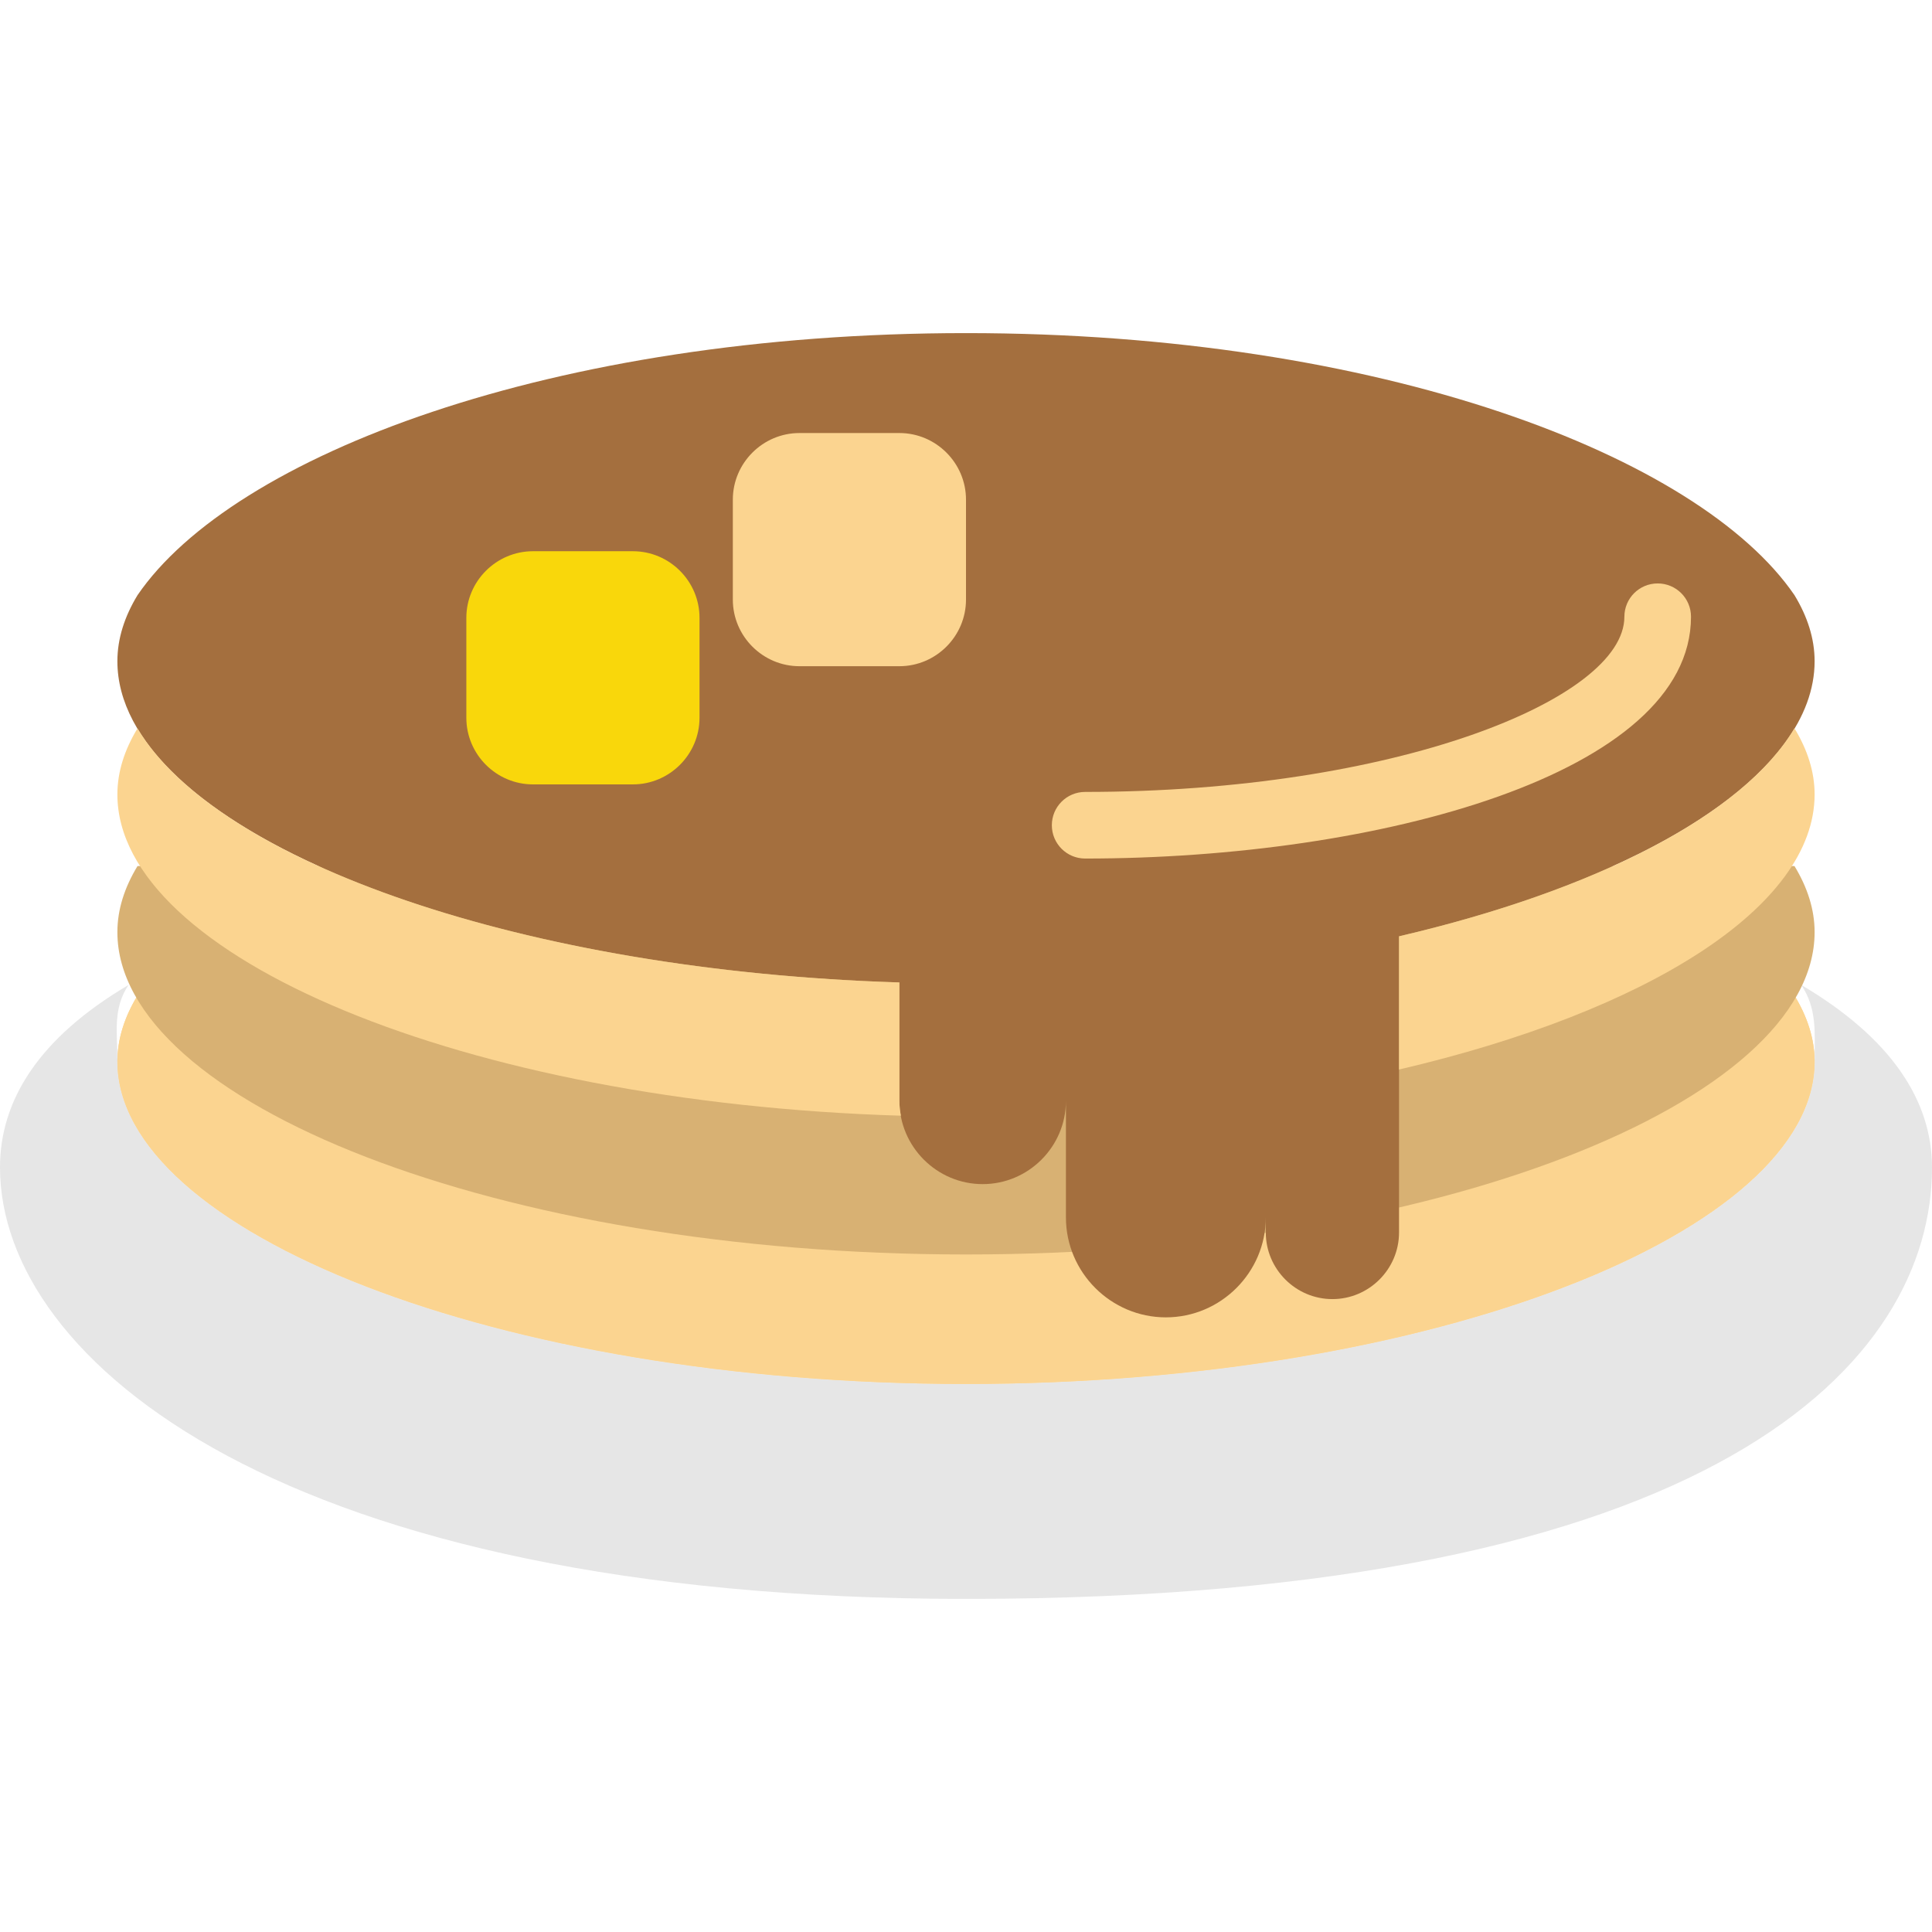
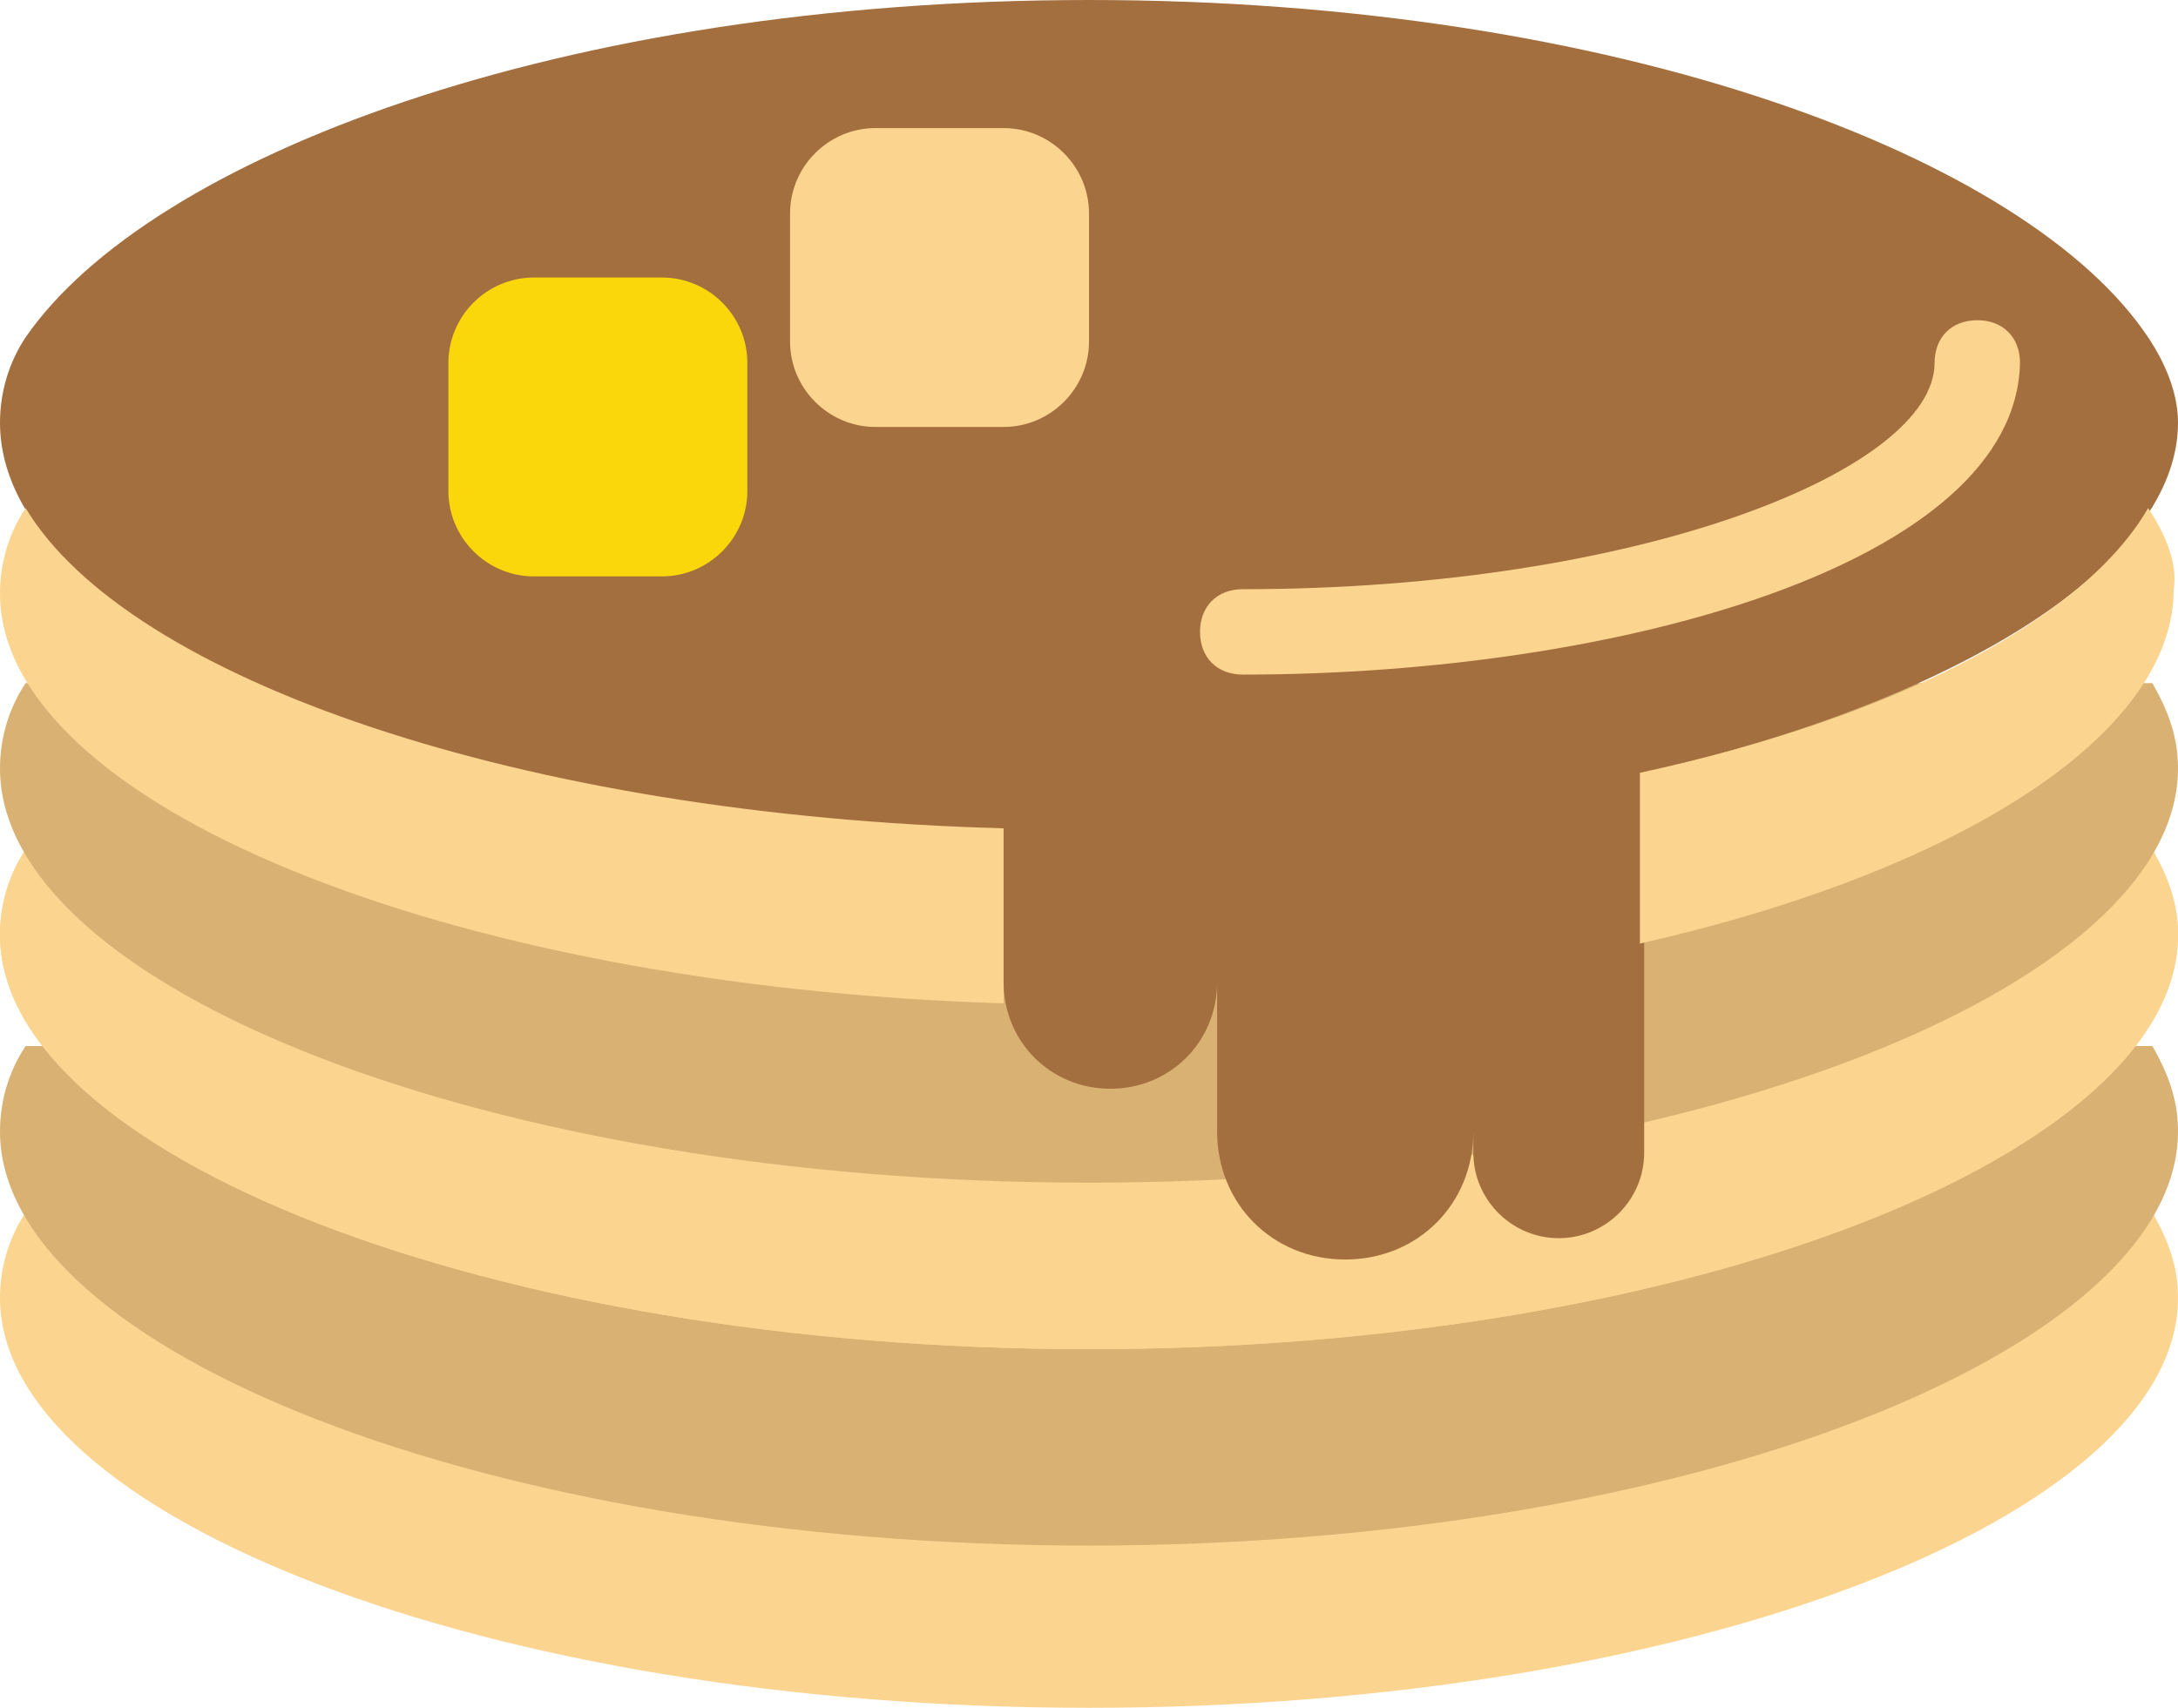
- <svg xmlns="http://www.w3.org/2000/svg" version="1.1" id="Capa_1" x="0px" y="0px" viewBox="0 0 58 58" style="enable-background:new 0 0 58 58;" xml:space="preserve">
+ <svg xmlns="http://www.w3.org/2000/svg" version="1.1" id="Capa_1" x="0px" y="0px" viewBox="0 0 51 40" style="enable-background:new 0 0 51 40;" xml:space="preserve">
+   <style type="text/css">
+ 	.st0{fill:#FBD490;}
+ 	.st1{fill:#D8B173;}
+ 	.st2{fill:#231F20;}
+ 	.st3{fill:#A46F3E;}
+ 	.st4{fill:#F9D70B;}
+ </style>
+   <path class="st0" d="M0.6,28.4C0.2,29,0,29.7,0,30.4C0,35.5,11.4,40,25.5,40S51,35.5,51,30.4c0-0.7-0.2-1.3-0.6-2H0.6z" />
+   <path class="st1" d="M0.6,24.5c-0.4,0.6-0.6,1.3-0.6,2c0,5.1,11.4,9.7,25.5,9.7S51,31.6,51,26.5c0-0.7-0.2-1.3-0.6-2H0.6z" />
+   <path class="st2" d="M31.5,30.5c-2.2,0-4-1.8-4-4c0-0.6,0.4-1,1-1c0.6,0,1,0.4,1,1c0,1.1,0.9,2,2,2c1.1,0,2-0.9,2-2c0-0.6,0.4-1,1-1  s1,0.4,1,1C35.5,28.8,33.7,30.5,31.5,30.5z" />
+   <path class="st0" d="M0.6,19.9c-0.4,0.6-0.6,1.3-0.6,2c0,5.1,11.4,9.7,25.5,9.7S51,27,51,21.9c0-0.7-0.2-1.3-0.6-2H0.6z" />
+   <path class="st0" d="M0.6,19.9c-0.4,0.6-0.6,1.3-0.6,2c0,5.1,11.4,9.7,25.5,9.7S51,27,51,21.9c0-0.7-0.2-1.3-0.6-2H0.6z" />
+   <path class="st1" d="M0.6,16C0.2,16.6,0,17.3,0,18c0,5.1,11.4,9.7,25.5,9.7S51,23.1,51,18c0-0.7-0.2-1.3-0.6-2H0.6z" />
+   <path class="st3" d="M50.3,7.9C47.5,3.7,37.9,0,25.5,0S3.5,3.7,0.6,7.9C0.2,8.5,0,9.2,0,9.9c0,4.9,10.3,9.2,23.5,9.6V23  c0,1.4,1.1,2.5,2.5,2.5s2.5-1.1,2.5-2.5v3.5c0,1.7,1.3,3,3,3c1.7,0,3-1.3,3-3V27c0,1.1,0.9,2,2,2s2-0.9,2-2v-8.9  C45.9,16.4,51,13.2,51,9.9C51,9.2,50.7,8.5,50.3,7.9z" />
  <g>
-     <path style="fill:#E6E6E6;" d="M54.074,29.568c0.479,0.707,0.403,1.444,0.403,2.204c0,0.018-0.004,0.037-0.004,0.055   c0,0.015,0.004,0.029,0.004,0.044c0,5.094-11.406,9.677-25.476,9.677S3.524,36.965,3.524,31.871c0-0.015,0.004-0.029,0.004-0.044   c0-0.018-0.004-0.037-0.004-0.055c0-0.76-0.143-1.498,0.336-2.204C1.158,31.163,0,33.04,0,35.048C0,40.847,8.5,48,29,48   c22.625,0,29-7.153,29-12.952C58,33.04,56.775,31.163,54.074,29.568z" />
-     <path style="fill:#231F20;" d="M35,40.548c-2.206,0-4-1.794-4-4c0-0.553,0.447-1,1-1s1,0.447,1,1c0,1.103,0.897,2,2,2s2-0.897,2-2   c0-0.553,0.447-1,1-1s1,0.447,1,1C39,38.754,37.206,40.548,35,40.548z" />
-     <path style="fill:#FBD490;" d="M4.128,29.888c-0.388,0.639-0.604,1.302-0.604,1.983c0,5.094,11.406,9.677,25.476,9.677   s25.476-4.583,25.476-9.677c0-0.681-0.216-1.344-0.604-1.983H4.128z" />
-     <path style="fill:#FBD490;" d="M4.128,29.888c-0.388,0.639-0.604,1.302-0.604,1.983c0,5.094,11.406,9.677,25.476,9.677   s25.476-4.583,25.476-9.677c0-0.681-0.216-1.344-0.604-1.983H4.128z" />
-     <path style="fill:#D8B173;" d="M4.128,26c-0.388,0.639-0.604,1.302-0.604,1.983c0,5.094,11.406,9.677,25.476,9.677   s25.476-4.583,25.476-9.677c0-0.681-0.216-1.344-0.604-1.983H4.128z" />
-     <path style="fill:#A46F3E;" d="M53.872,17.868C51.012,13.685,41.435,10,29,10S6.988,13.685,4.128,17.868   c-0.388,0.639-0.604,1.302-0.604,1.983c0,4.85,10.342,9.234,23.476,9.643v3.554c0,1.375,1.125,2.5,2.5,2.5s2.5-1.125,2.5-2.5v3.5   c0,1.65,1.35,3,3,3s3-1.35,3-3V37c0,1.1,0.9,2,2,2s2-0.9,2-2v-8.891c7.465-1.742,12.476-4.885,12.476-8.259   C54.476,19.169,54.26,18.507,53.872,17.868z" />
-     <g>
-       <path style="fill:#FBD490;" d="M27,33.048v-3.554c-11.28-0.351-20.494-3.635-22.872-7.627h0c-0.388,0.639-0.604,1.302-0.604,1.983    c0,4.856,10.366,9.244,23.522,9.644C27.019,33.349,27,33.201,27,33.048z" />
-       <path style="fill:#FBD490;" d="M53.868,21.867C52.33,24.442,47.949,26.721,42,28.109v3.999c7.465-1.742,12.476-4.885,12.476-8.259    c0-0.681-0.216-1.344-0.604-1.983H53.868z" />
-     </g>
-     <path style="fill:#FBD490;" d="M32.577,25.774c-0.553,0-1-0.447-1-1s0.447-1,1-1c9.265,0,16.188-2.776,16.188-5.259   c0-0.553,0.447-1,1-1s1,0.447,1,1C50.765,23.23,41.394,25.774,32.577,25.774z" />
-     <path style="fill:#F9D70B;" d="M19,23.548h-3c-1.1,0-2-0.9-2-2v-3c0-1.1,0.9-2,2-2h3c1.1,0,2,0.9,2,2v3   C21,22.648,20.1,23.548,19,23.548z" />
-     <path style="fill:#FBD490;" d="M27,20h-3c-1.1,0-2-0.9-2-2v-3c0-1.1,0.9-2,2-2h3c1.1,0,2,0.9,2,2v3C29,19.1,28.1,20,27,20z" />
+     <path class="st0" d="M23.5,23v-3.6C12.2,19.1,3,15.9,0.6,11.9l0,0c-0.4,0.6-0.6,1.3-0.6,2c0,4.9,10.4,9.2,23.5,9.6   C23.5,23.3,23.5,23.2,23.5,23z" />
+     <path class="st0" d="M50.3,11.9c-1.5,2.6-5.9,4.9-11.9,6.2v4c7.5-1.7,12.5-4.9,12.5-8.3C51,13.2,50.7,12.5,50.3,11.9L50.3,11.9   L50.3,11.9z" />
  </g>
-   <g>
- </g>
-   <g>
- </g>
-   <g>
- </g>
-   <g>
- </g>
-   <g>
- </g>
-   <g>
- </g>
-   <g>
- </g>
-   <g>
- </g>
-   <g>
- </g>
-   <g>
- </g>
-   <g>
- </g>
-   <g>
- </g>
-   <g>
- </g>
-   <g>
- </g>
-   <g>
- </g>
+   <path class="st0" d="M29.1,15.8c-0.6,0-1-0.4-1-1s0.4-1,1-1c9.3,0,16.2-2.8,16.2-5.3c0-0.6,0.4-1,1-1s1,0.4,1,1  C47.2,13.2,37.9,15.8,29.1,15.8z" />
+   <path class="st4" d="M15.5,13.5h-3c-1.1,0-2-0.9-2-2v-3c0-1.1,0.9-2,2-2h3c1.1,0,2,0.9,2,2v3C17.5,12.6,16.6,13.5,15.5,13.5z" />
+   <path class="st0" d="M23.5,10h-3c-1.1,0-2-0.9-2-2V5c0-1.1,0.9-2,2-2h3c1.1,0,2,0.9,2,2v3C25.5,9.1,24.6,10,23.5,10z" />
</svg>
